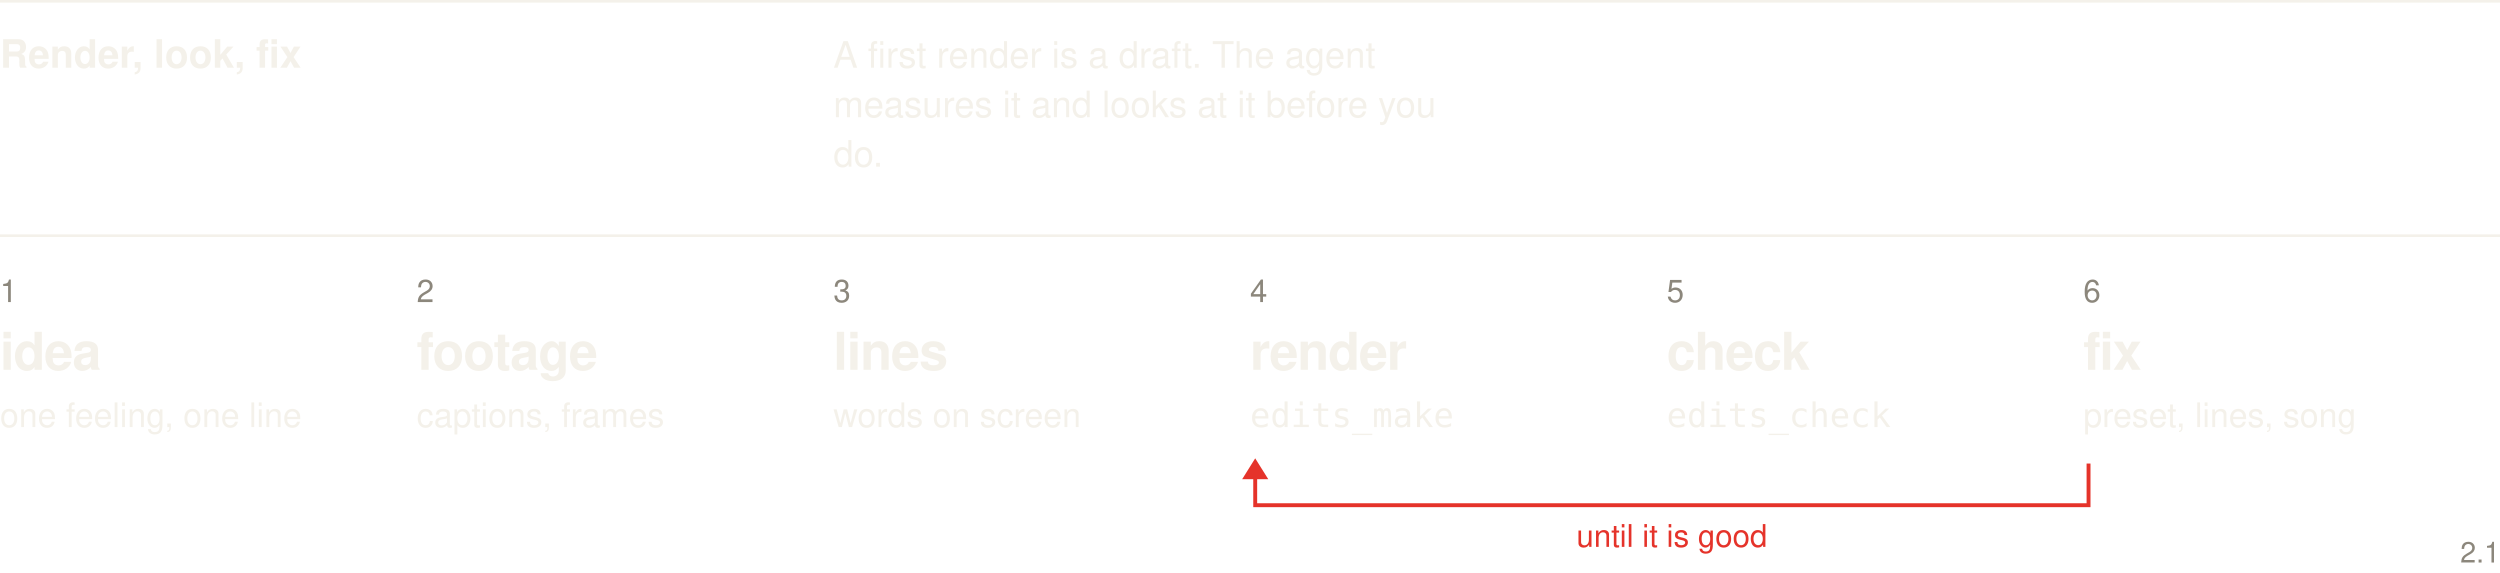
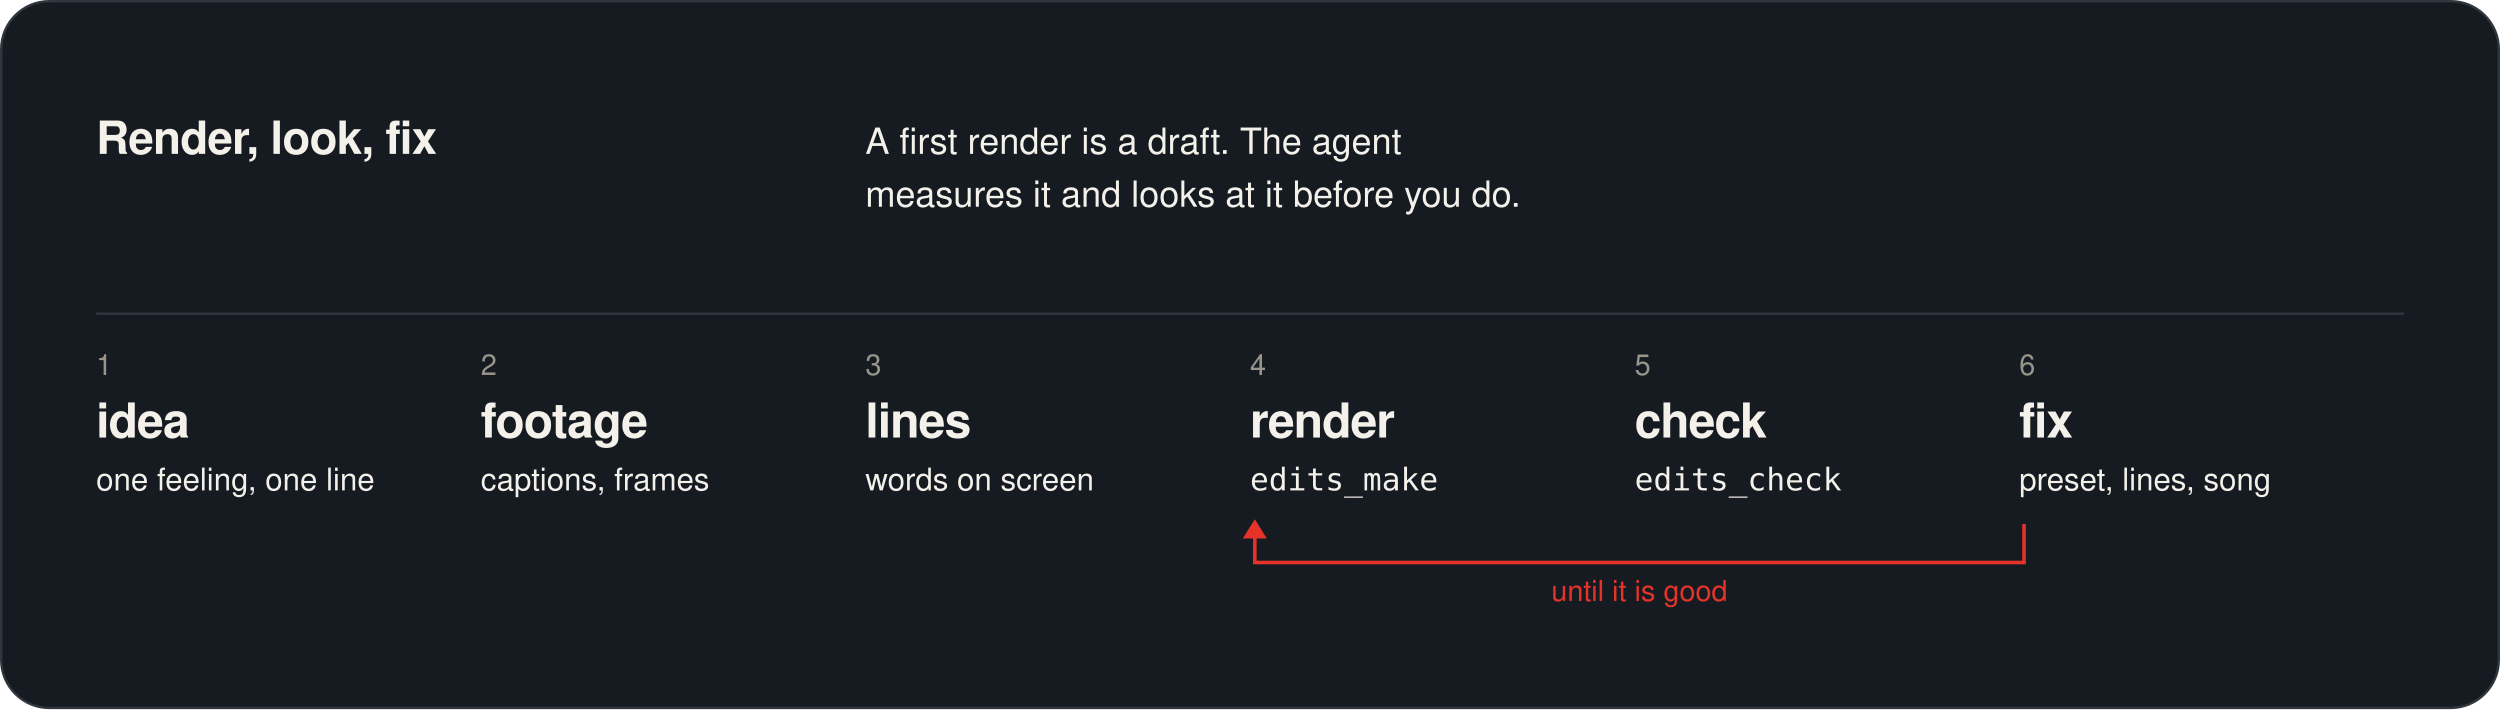
- <svg xmlns="http://www.w3.org/2000/svg" width="960" height="220" viewBox="0 0 960 220" role="img" aria-label="How an agent makes an edit good: idea, footage, lines, render, check, fix">
-   <line x1="0" y1="0.5" x2="960" y2="0.5" stroke="#F4F1EA" stroke-width="1" />
-   <text x="0" y="26" font-family="Helvetica Neue, Helvetica, Arial, Liberation Sans, sans-serif" font-weight="700" font-size="15" fill="#F4F1EA" text-anchor="start" letter-spacing="0">Render, look, fix</text>
-   <text x="320" y="26" font-family="Helvetica Neue, Helvetica, Arial, Liberation Sans, sans-serif" font-weight="300" font-size="14" fill="#F4F1EA" text-anchor="start" letter-spacing="0">A first render is a draft. The agent</text>
-   <text x="320" y="45" font-family="Helvetica Neue, Helvetica, Arial, Liberation Sans, sans-serif" font-weight="300" font-size="14" fill="#F4F1EA" text-anchor="start" letter-spacing="0">measures it and looks at it before you</text>
-   <text x="320" y="64" font-family="Helvetica Neue, Helvetica, Arial, Liberation Sans, sans-serif" font-weight="300" font-size="14" fill="#F4F1EA" text-anchor="start" letter-spacing="0">do.</text>
-   <line x1="0" y1="90.5" x2="960" y2="90.5" stroke="#F4F1EA" stroke-width="1" />
-   <text x="0" y="116" font-family="Helvetica Neue, Helvetica, Arial, Liberation Sans, sans-serif" font-weight="400" font-size="12" fill="#8C877C" text-anchor="start" letter-spacing="0">1</text>
-   <text x="0" y="142" font-family="Helvetica Neue, Helvetica, Arial, Liberation Sans, sans-serif" font-weight="700" font-size="20" fill="#F4F1EA" text-anchor="start" letter-spacing="-0.4">idea</text>
-   <text x="0" y="164" font-family="Helvetica Neue, Helvetica, Arial, Liberation Sans, sans-serif" font-weight="300" font-size="13" fill="#F4F1EA" text-anchor="start" letter-spacing="0">one feeling, one line</text>
-   <text x="160" y="116" font-family="Helvetica Neue, Helvetica, Arial, Liberation Sans, sans-serif" font-weight="400" font-size="12" fill="#8C877C" text-anchor="start" letter-spacing="0">2</text>
-   <text x="160" y="142" font-family="Helvetica Neue, Helvetica, Arial, Liberation Sans, sans-serif" font-weight="700" font-size="20" fill="#F4F1EA" text-anchor="start" letter-spacing="-0.4">footage</text>
-   <text x="160" y="164" font-family="Helvetica Neue, Helvetica, Arial, Liberation Sans, sans-serif" font-weight="300" font-size="13" fill="#F4F1EA" text-anchor="start" letter-spacing="0">captions, frames</text>
-   <text x="320" y="116" font-family="Helvetica Neue, Helvetica, Arial, Liberation Sans, sans-serif" font-weight="400" font-size="12" fill="#8C877C" text-anchor="start" letter-spacing="0">3</text>
-   <text x="320" y="142" font-family="Helvetica Neue, Helvetica, Arial, Liberation Sans, sans-serif" font-weight="700" font-size="20" fill="#F4F1EA" text-anchor="start" letter-spacing="-0.4">lines</text>
-   <text x="320" y="164" font-family="Helvetica Neue, Helvetica, Arial, Liberation Sans, sans-serif" font-weight="300" font-size="13" fill="#F4F1EA" text-anchor="start" letter-spacing="0">words on screen</text>
-   <text x="480" y="116" font-family="Helvetica Neue, Helvetica, Arial, Liberation Sans, sans-serif" font-weight="400" font-size="12" fill="#8C877C" text-anchor="start" letter-spacing="0">4</text>
-   <text x="480" y="142" font-family="Helvetica Neue, Helvetica, Arial, Liberation Sans, sans-serif" font-weight="700" font-size="20" fill="#F4F1EA" text-anchor="start" letter-spacing="-0.4">render</text>
-   <text x="480" y="164" font-family="ui-monospace, JetBrains Mono, SF Mono, Menlo, monospace" font-weight="400" font-size="13" fill="#F4F1EA" text-anchor="start" letter-spacing="0">edits_make</text>
-   <text x="640" y="116" font-family="Helvetica Neue, Helvetica, Arial, Liberation Sans, sans-serif" font-weight="400" font-size="12" fill="#8C877C" text-anchor="start" letter-spacing="0">5</text>
-   <text x="640" y="142" font-family="Helvetica Neue, Helvetica, Arial, Liberation Sans, sans-serif" font-weight="700" font-size="20" fill="#F4F1EA" text-anchor="start" letter-spacing="-0.4">check</text>
-   <text x="640" y="164" font-family="ui-monospace, JetBrains Mono, SF Mono, Menlo, monospace" font-weight="400" font-size="13" fill="#F4F1EA" text-anchor="start" letter-spacing="0">edits_check</text>
-   <text x="800" y="116" font-family="Helvetica Neue, Helvetica, Arial, Liberation Sans, sans-serif" font-weight="400" font-size="12" fill="#8C877C" text-anchor="start" letter-spacing="0">6</text>
-   <text x="800" y="142" font-family="Helvetica Neue, Helvetica, Arial, Liberation Sans, sans-serif" font-weight="700" font-size="20" fill="#F4F1EA" text-anchor="start" letter-spacing="-0.4">fix</text>
-   <text x="800" y="164" font-family="Helvetica Neue, Helvetica, Arial, Liberation Sans, sans-serif" font-weight="300" font-size="13" fill="#F4F1EA" text-anchor="start" letter-spacing="0">preset, lines, song</text>
-   <path d="M802,178 V194 H482 V182" fill="none" stroke="#E5332A" stroke-width="1.5" />
-   <path d="M477,184 L482,176 L487,184 Z" fill="#E5332A" />
-   <text x="642" y="210" font-family="Helvetica Neue, Helvetica, Arial, Liberation Sans, sans-serif" font-weight="400" font-size="12" fill="#E5332A" text-anchor="middle" letter-spacing="0">until it is good</text>
-   <text x="960" y="216" font-family="Helvetica Neue, Helvetica, Arial, Liberation Sans, sans-serif" font-weight="400" font-size="11" fill="#8C877C" text-anchor="end" letter-spacing="0">2.1</text>
+ <svg xmlns="http://www.w3.org/2000/svg" width="1040" height="295" viewBox="0 0 1040 295" role="img" aria-label="How an agent makes an edit good: idea, footage, lines, render, check, fix">
+   <rect x="0.5" y="0.5" width="1039" height="294" rx="20" fill="#161B22" stroke="#30363D" />
+   <g transform="translate(40,40)">
+     <text x="0" y="24" font-family="Helvetica Neue, Helvetica, Arial, Liberation Sans, sans-serif" font-weight="700" font-size="19" fill="#F4F1EA" text-anchor="start" letter-spacing="-0.3">Render, look, fix</text>
+     <text x="320" y="24" font-family="Helvetica Neue, Helvetica, Arial, Liberation Sans, sans-serif" font-weight="300" font-size="15" fill="#F4F1EA" text-anchor="start" letter-spacing="0">A first render is a draft. The agent</text>
+     <text x="320" y="46" font-family="Helvetica Neue, Helvetica, Arial, Liberation Sans, sans-serif" font-weight="300" font-size="15" fill="#F4F1EA" text-anchor="start" letter-spacing="0">measures it and looks at it before you do.</text>
+     <line x1="0" y1="90.5" x2="960" y2="90.5" stroke="#30363D" stroke-width="1" />
+     <text x="0" y="116" font-family="Helvetica Neue, Helvetica, Arial, Liberation Sans, sans-serif" font-weight="400" font-size="12" fill="#9A958A" text-anchor="start" letter-spacing="0">1</text>
+     <text x="0" y="142" font-family="Helvetica Neue, Helvetica, Arial, Liberation Sans, sans-serif" font-weight="700" font-size="20" fill="#F4F1EA" text-anchor="start" letter-spacing="-0.4">idea</text>
+     <text x="0" y="164" font-family="Helvetica Neue, Helvetica, Arial, Liberation Sans, sans-serif" font-weight="300" font-size="13" fill="#F4F1EA" text-anchor="start" letter-spacing="0">one feeling, one line</text>
+     <text x="160" y="116" font-family="Helvetica Neue, Helvetica, Arial, Liberation Sans, sans-serif" font-weight="400" font-size="12" fill="#9A958A" text-anchor="start" letter-spacing="0">2</text>
+     <text x="160" y="142" font-family="Helvetica Neue, Helvetica, Arial, Liberation Sans, sans-serif" font-weight="700" font-size="20" fill="#F4F1EA" text-anchor="start" letter-spacing="-0.4">footage</text>
+     <text x="160" y="164" font-family="Helvetica Neue, Helvetica, Arial, Liberation Sans, sans-serif" font-weight="300" font-size="13" fill="#F4F1EA" text-anchor="start" letter-spacing="0">captions, frames</text>
+     <text x="320" y="116" font-family="Helvetica Neue, Helvetica, Arial, Liberation Sans, sans-serif" font-weight="400" font-size="12" fill="#9A958A" text-anchor="start" letter-spacing="0">3</text>
+     <text x="320" y="142" font-family="Helvetica Neue, Helvetica, Arial, Liberation Sans, sans-serif" font-weight="700" font-size="20" fill="#F4F1EA" text-anchor="start" letter-spacing="-0.4">lines</text>
+     <text x="320" y="164" font-family="Helvetica Neue, Helvetica, Arial, Liberation Sans, sans-serif" font-weight="300" font-size="13" fill="#F4F1EA" text-anchor="start" letter-spacing="0">words on screen</text>
+     <text x="480" y="116" font-family="Helvetica Neue, Helvetica, Arial, Liberation Sans, sans-serif" font-weight="400" font-size="12" fill="#9A958A" text-anchor="start" letter-spacing="0">4</text>
+     <text x="480" y="142" font-family="Helvetica Neue, Helvetica, Arial, Liberation Sans, sans-serif" font-weight="700" font-size="20" fill="#F4F1EA" text-anchor="start" letter-spacing="-0.4">render</text>
+     <text x="480" y="164" font-family="ui-monospace, JetBrains Mono, SF Mono, Menlo, monospace" font-weight="400" font-size="13" fill="#F4F1EA" text-anchor="start" letter-spacing="0">edits_make</text>
+     <text x="640" y="116" font-family="Helvetica Neue, Helvetica, Arial, Liberation Sans, sans-serif" font-weight="400" font-size="12" fill="#9A958A" text-anchor="start" letter-spacing="0">5</text>
+     <text x="640" y="142" font-family="Helvetica Neue, Helvetica, Arial, Liberation Sans, sans-serif" font-weight="700" font-size="20" fill="#F4F1EA" text-anchor="start" letter-spacing="-0.4">check</text>
+     <text x="640" y="164" font-family="ui-monospace, JetBrains Mono, SF Mono, Menlo, monospace" font-weight="400" font-size="13" fill="#F4F1EA" text-anchor="start" letter-spacing="0">edits_check</text>
+     <text x="800" y="116" font-family="Helvetica Neue, Helvetica, Arial, Liberation Sans, sans-serif" font-weight="400" font-size="12" fill="#9A958A" text-anchor="start" letter-spacing="0">6</text>
+     <text x="800" y="142" font-family="Helvetica Neue, Helvetica, Arial, Liberation Sans, sans-serif" font-weight="700" font-size="20" fill="#F4F1EA" text-anchor="start" letter-spacing="-0.4">fix</text>
+     <text x="800" y="164" font-family="Helvetica Neue, Helvetica, Arial, Liberation Sans, sans-serif" font-weight="300" font-size="13" fill="#F4F1EA" text-anchor="start" letter-spacing="0">preset, lines, song</text>
+     <path d="M802,178 V194 H482 V182" fill="none" stroke="#E5332A" stroke-width="1.5" />
+     <path d="M477,184 L482,176 L487,184 Z" fill="#E5332A" />
+     <text x="642" y="210" font-family="Helvetica Neue, Helvetica, Arial, Liberation Sans, sans-serif" font-weight="400" font-size="12" fill="#E5332A" text-anchor="middle" letter-spacing="0">until it is good</text>
+   </g>
</svg>
